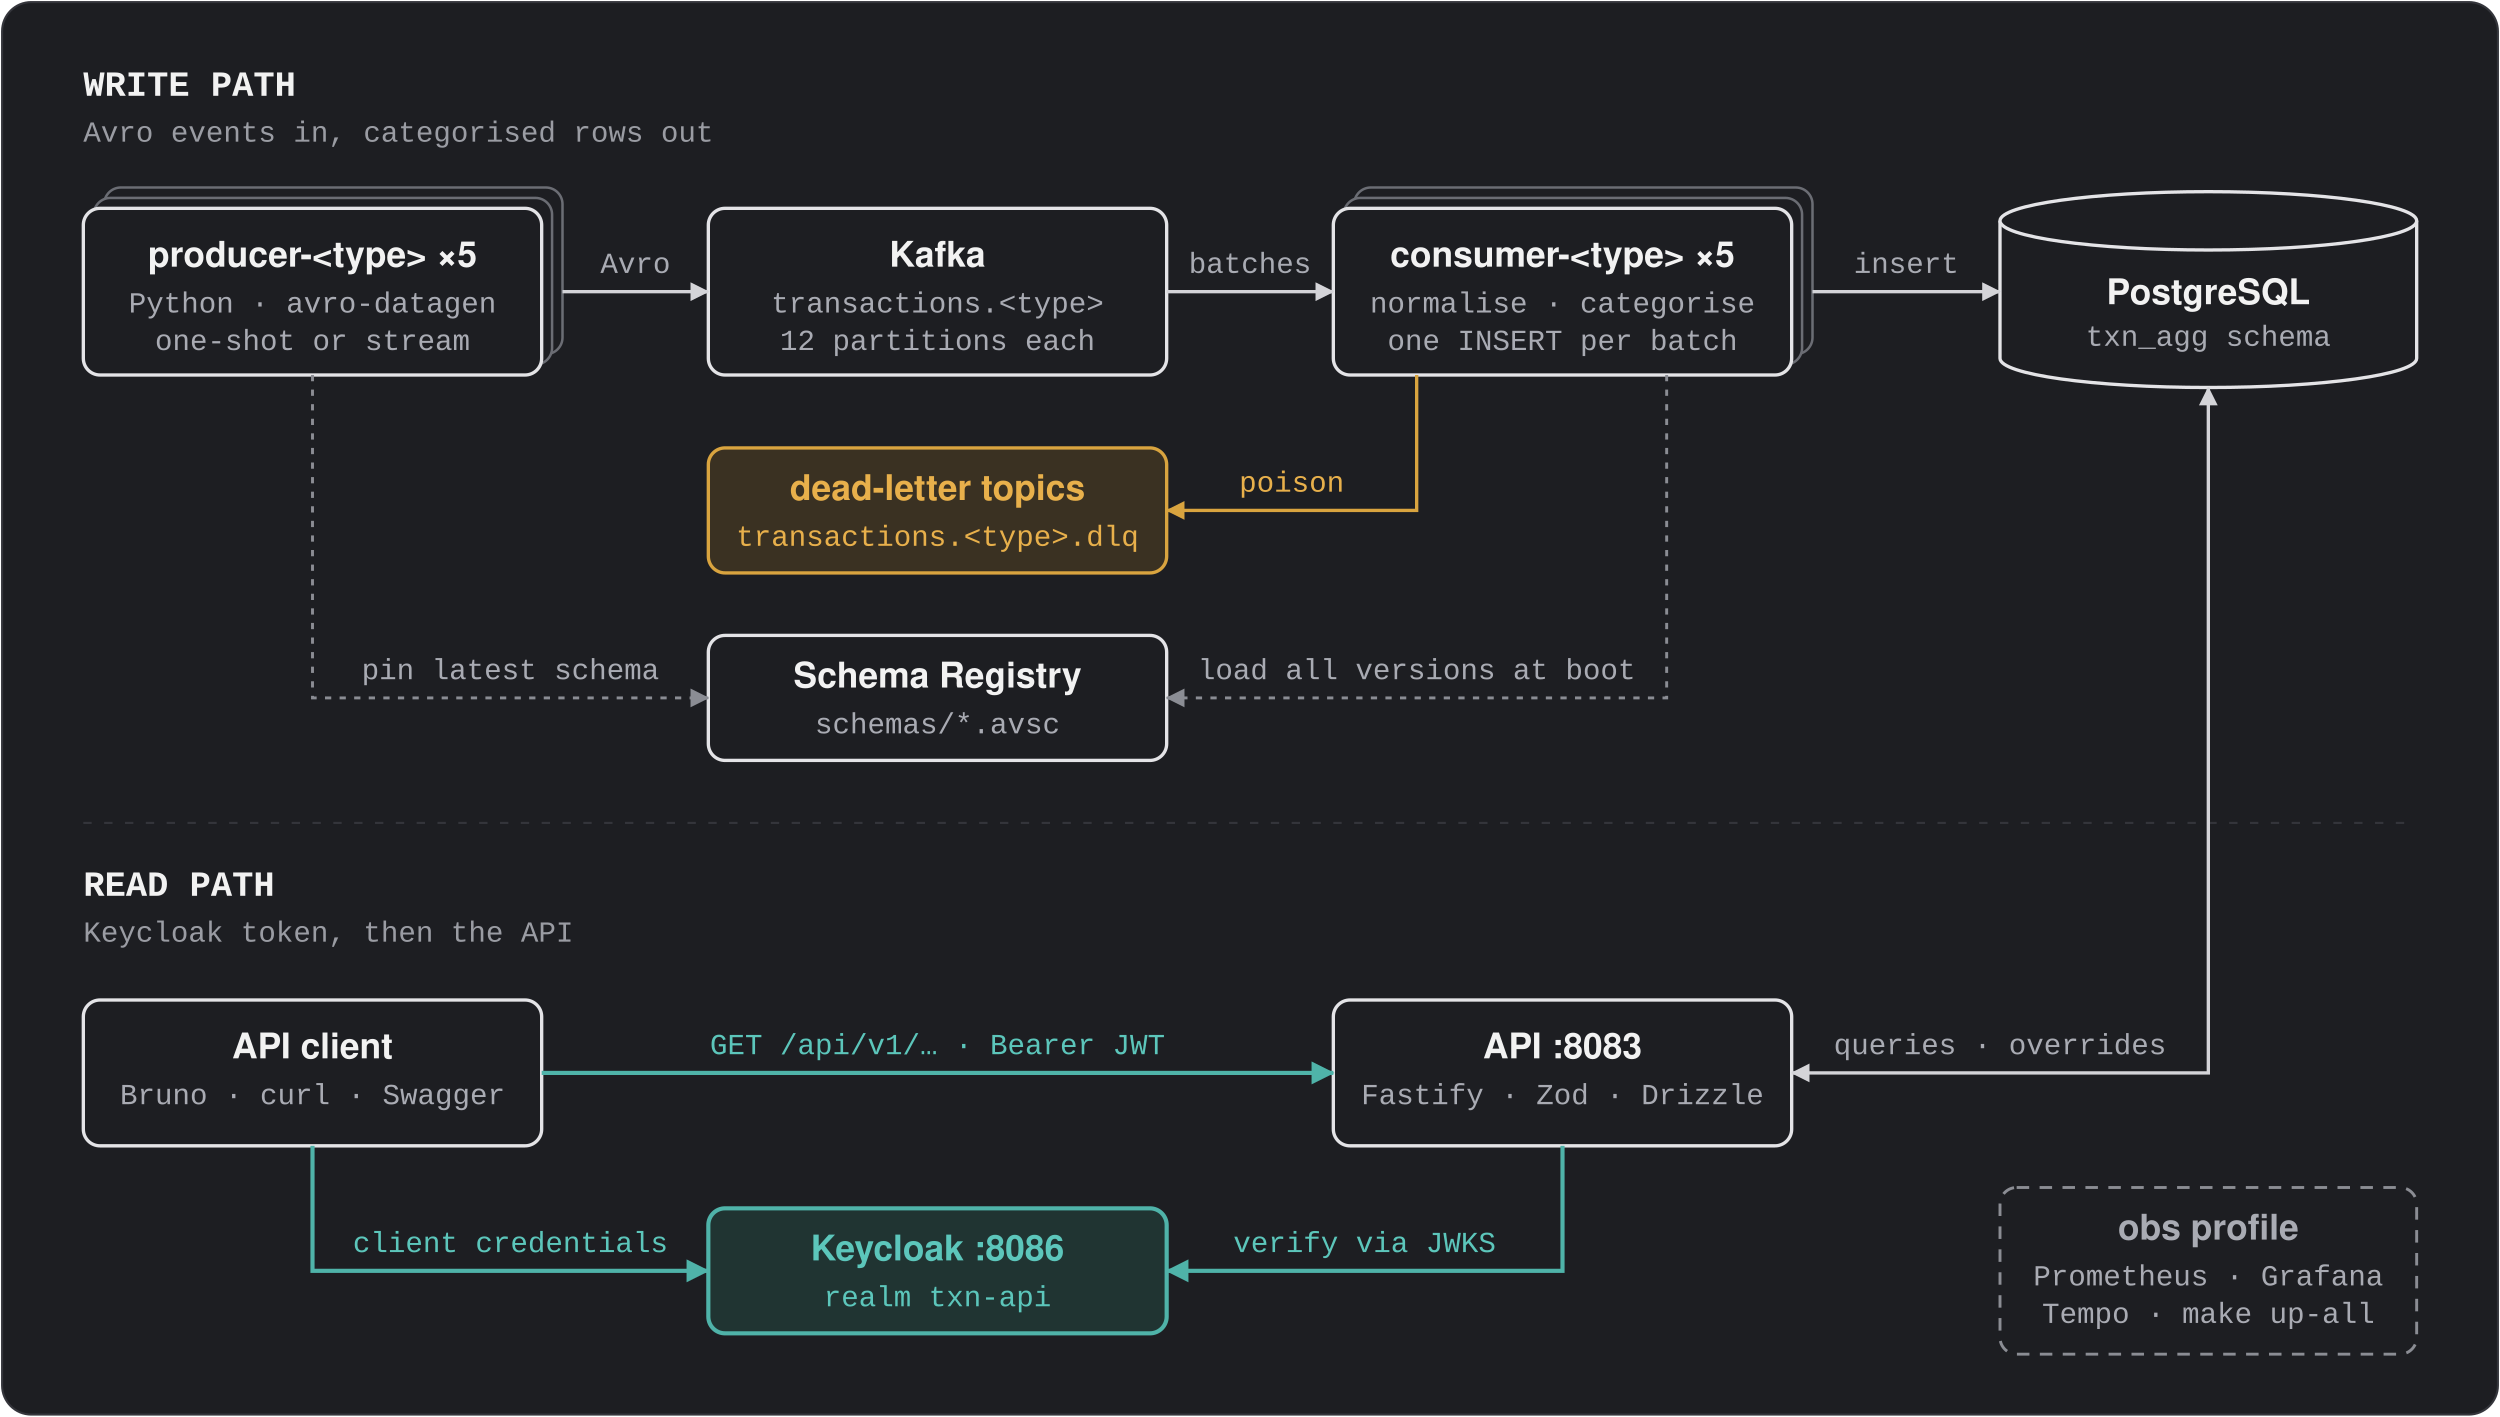
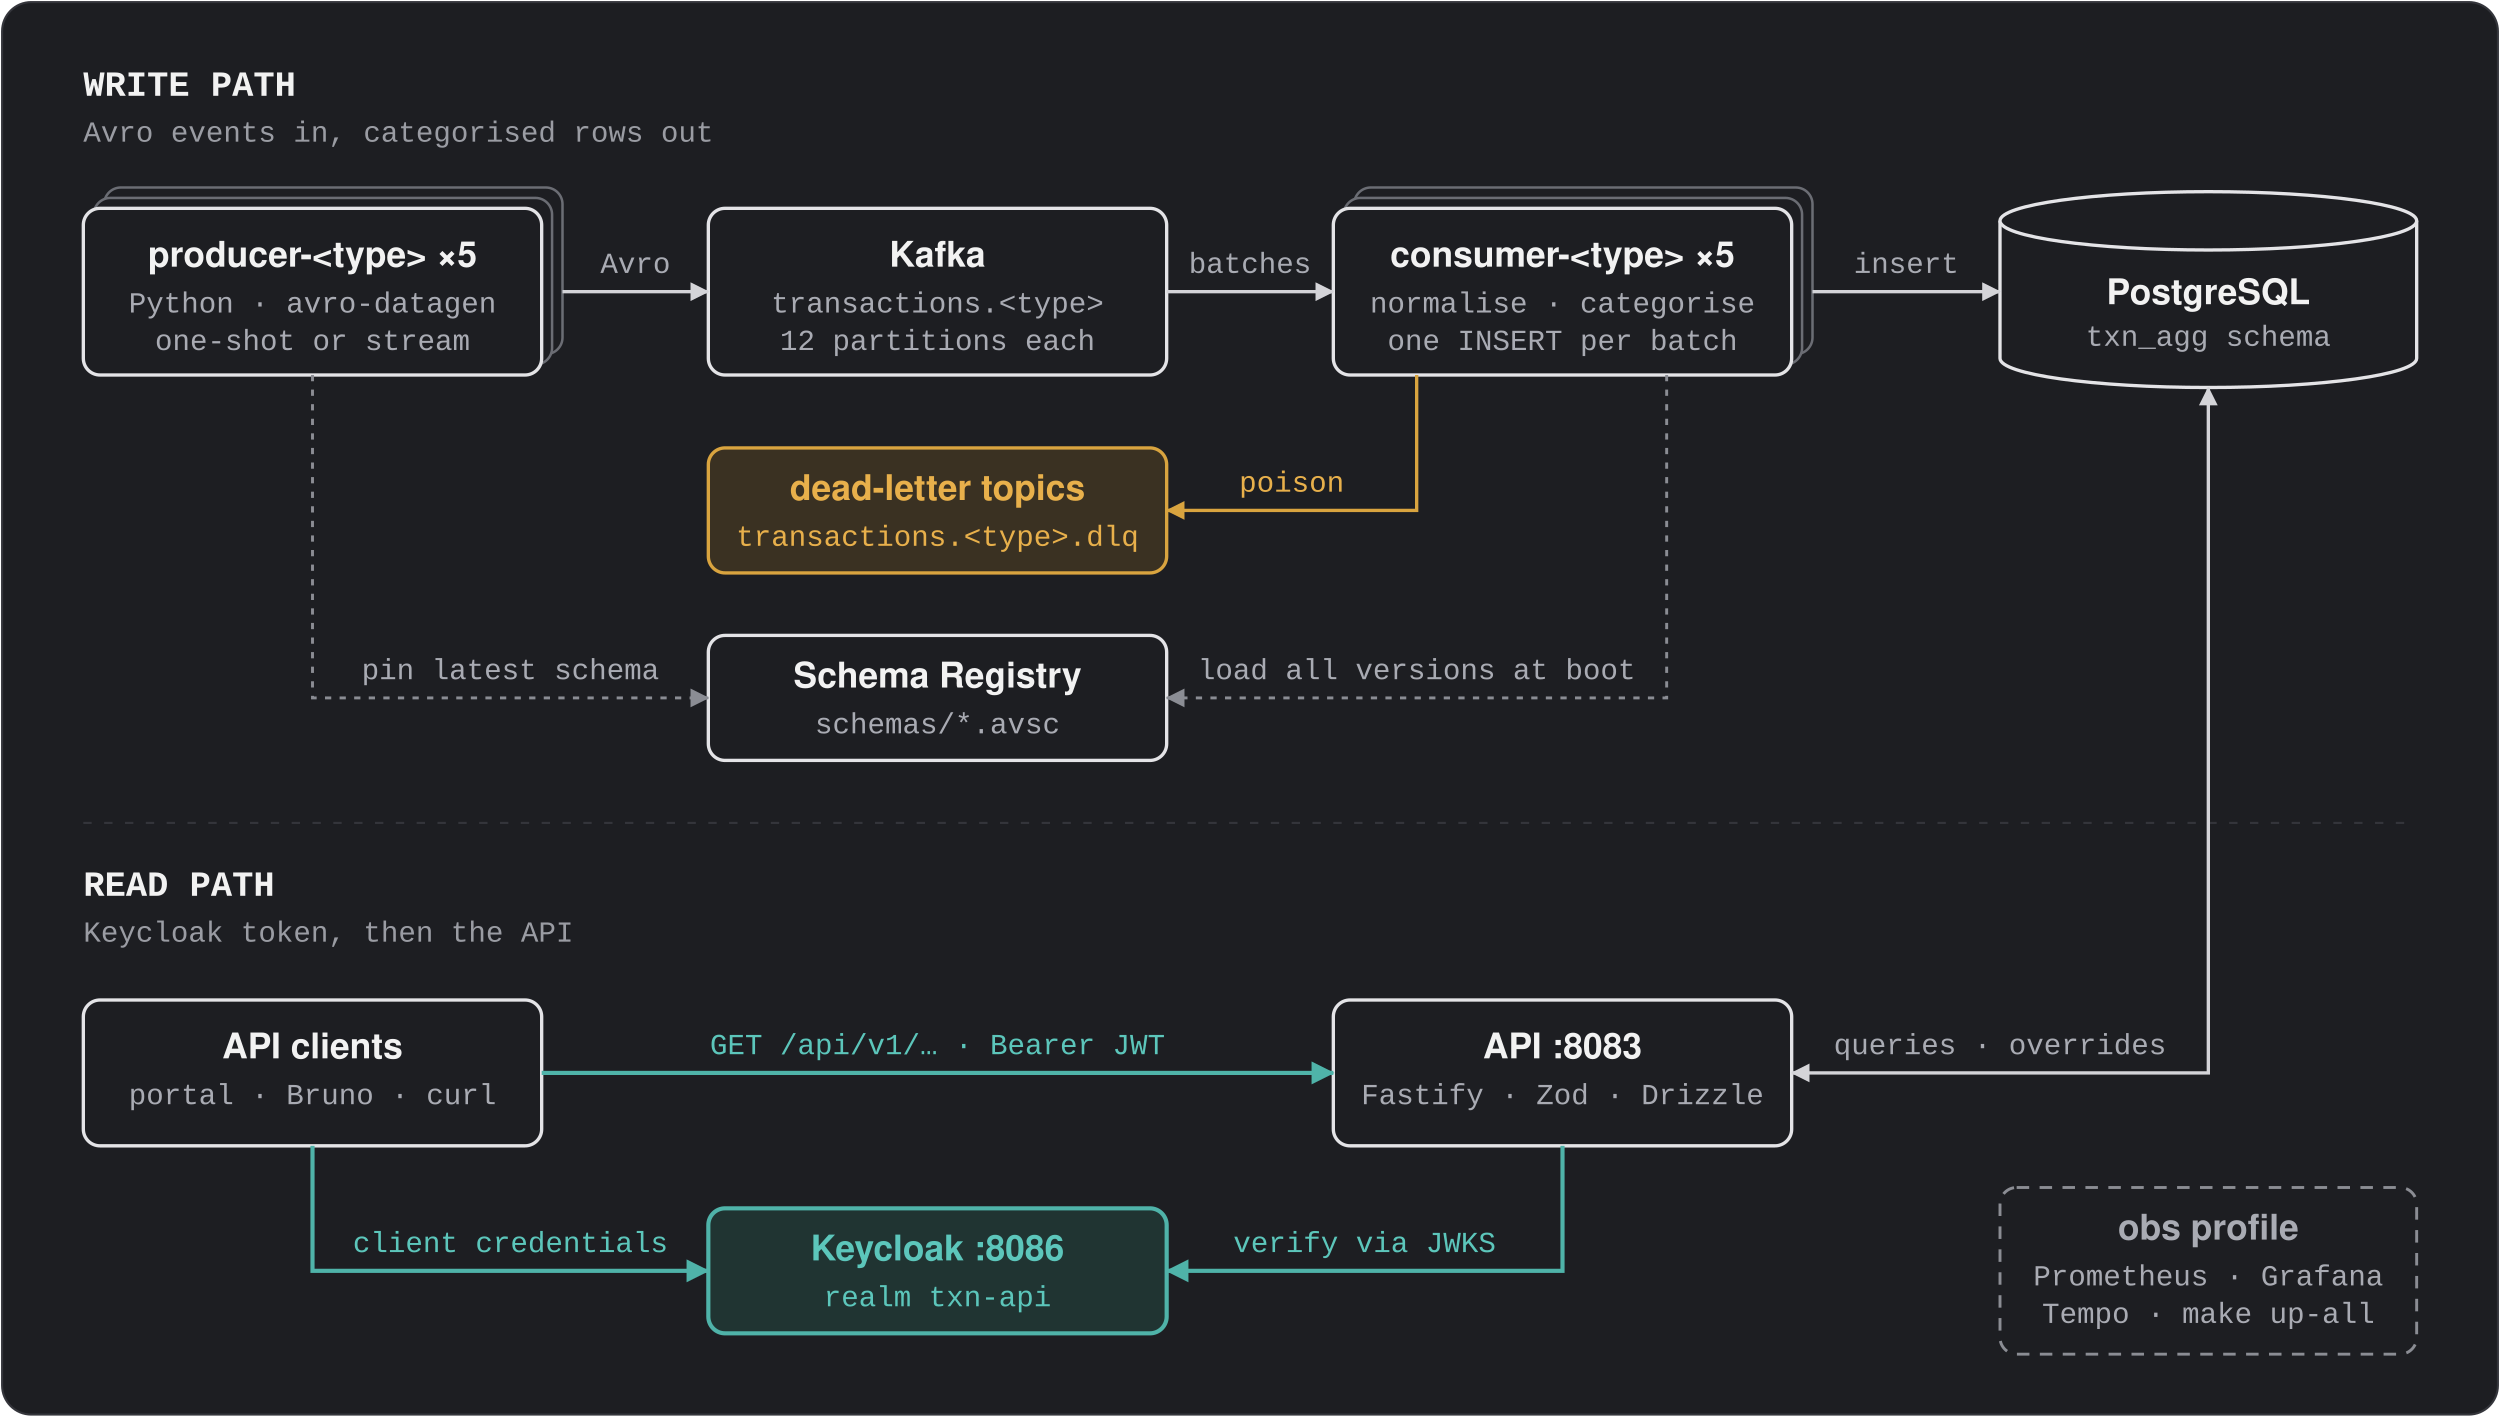
<svg xmlns="http://www.w3.org/2000/svg" viewBox="0 0 1200 680" width="1200" height="680" role="img" aria-labelledby="title description">
  <defs>
    <style>
			.lane-title { font: 700 17px ui-monospace, SFMono-Regular, Menlo, Consolas, "Liberation Mono", monospace; fill: #f2f2f2; }
			.lane-subtitle { font: 14px ui-monospace, SFMono-Regular, Menlo, Consolas, "Liberation Mono", monospace; fill: #9a9ca3; }
			.box-title { font: 600 17px -apple-system, BlinkMacSystemFont, "Segoe UI", Helvetica, Arial, sans-serif; fill: #f2f2f2; }
			.box-detail { font: 14px ui-monospace, SFMono-Regular, Menlo, Consolas, "Liberation Mono", monospace; fill: #a9abb3; }
			.edge-label { font: 14px ui-monospace, SFMono-Regular, Menlo, Consolas, "Liberation Mono", monospace; fill: #a9abb3; paint-order: stroke; stroke: #1d1e22; stroke-width: 5px; stroke-linejoin: round; }
			.box { fill: #1d1e22; stroke: #e4e4e7; stroke-width: 1.6; }
			.stack { fill: #1d1e22; stroke: #6b6d74; stroke-width: 1.2; }
			.edge { fill: none; stroke: #d4d4d8; stroke-width: 1.6; }

			.teal-box { fill: #203432; stroke: #4fb3a9; stroke-width: 2; }
			.teal-edge { fill: none; stroke: #4fb3a9; stroke-width: 2; }
			.teal-text { fill: #5cc6bb; }

			.amber-box { fill: #3a3122; stroke: #d9a43f; stroke-width: 1.6; }
			.amber-edge { fill: none; stroke: #d9a43f; stroke-width: 1.6; }
			.amber-text { fill: #e8b04b; }

			.lookup-edge { fill: none; stroke: #8b8d94; stroke-width: 1.4; stroke-dasharray: 3 4; }
			.optional-box { fill: #1d1e22; stroke: #8b8d94; stroke-width: 1.4; stroke-dasharray: 6 5; }
			.lane-divider { stroke: #34353b; stroke-width: 1; stroke-dasharray: 4 6; }
		</style>
    <marker id="arrow-neutral" viewBox="0 0 10 10" refX="9.5" refY="5" markerWidth="9" markerHeight="9" markerUnits="userSpaceOnUse" orient="auto-start-reverse">
      <path d="M0,0 L10,5 L0,10 z" fill="#d4d4d8" />
    </marker>
    <marker id="arrow-teal" viewBox="0 0 10 10" refX="9.5" refY="5" markerWidth="11" markerHeight="11" markerUnits="userSpaceOnUse" orient="auto">
      <path d="M0,0 L10,5 L0,10 z" fill="#4fb3a9" />
    </marker>
    <marker id="arrow-amber" viewBox="0 0 10 10" refX="9.5" refY="5" markerWidth="9" markerHeight="9" markerUnits="userSpaceOnUse" orient="auto">
      <path d="M0,0 L10,5 L0,10 z" fill="#d9a43f" />
    </marker>
    <marker id="arrow-lookup" viewBox="0 0 10 10" refX="9.5" refY="5" markerWidth="9" markerHeight="9" markerUnits="userSpaceOnUse" orient="auto">
      <path d="M0,0 L10,5 L0,10 z" fill="#8b8d94" />
    </marker>
  </defs>
  <rect x="1" y="1" width="1198" height="678" rx="14" fill="#1d1e22" stroke="#34353b" />
  <text class="lane-title" x="40" y="46">WRITE PATH</text>
  <text class="lane-subtitle" x="40" y="68">Avro events in, categorised rows out</text>
  <rect class="stack" x="50" y="90" width="220" height="80" rx="8" />
  <rect class="stack" x="45" y="95" width="220" height="80" rx="8" />
  <rect class="box" x="40" y="100" width="220" height="80" rx="8" />
  <text class="box-title" x="150" y="128" text-anchor="middle">producer-&lt;type&gt; ×5</text>
  <text class="box-detail" x="150" y="150" text-anchor="middle">Python · avro-datagen</text>
  <text class="box-detail" x="150" y="168" text-anchor="middle">one-shot or stream</text>
  <rect class="box" x="340" y="100" width="220" height="80" rx="8" />
  <text class="box-title" x="450" y="128" text-anchor="middle">Kafka</text>
  <text class="box-detail" x="450" y="150" text-anchor="middle">transactions.&lt;type&gt;</text>
  <text class="box-detail" x="450" y="168" text-anchor="middle">12 partitions each</text>
  <rect class="amber-box" x="340" y="215" width="220" height="60" rx="8" />
  <text class="box-title amber-text" x="450" y="240" text-anchor="middle">dead-letter topics</text>
  <text class="box-detail amber-text" x="450" y="262" text-anchor="middle">transactions.&lt;type&gt;.dlq</text>
  <rect class="box" x="340" y="305" width="220" height="60" rx="8" />
  <text class="box-title" x="450" y="330" text-anchor="middle">Schema Registry</text>
  <text class="box-detail" x="450" y="352" text-anchor="middle">schemas/*.avsc</text>
  <rect class="stack" x="650" y="90" width="220" height="80" rx="8" />
  <rect class="stack" x="645" y="95" width="220" height="80" rx="8" />
  <rect class="box" x="640" y="100" width="220" height="80" rx="8" />
  <text class="box-title" x="750" y="128" text-anchor="middle">consumer-&lt;type&gt; ×5</text>
  <text class="box-detail" x="750" y="150" text-anchor="middle">normalise · categorise</text>
  <text class="box-detail" x="750" y="168" text-anchor="middle">one INSERT per batch</text>
  <path d="M960,106 L960,172 A100,14 0 0 0 1160,172 L1160,106" fill="#1d1e22" stroke="#e4e4e7" stroke-width="1.6" />
  <ellipse cx="1060" cy="106" rx="100" ry="14" fill="#1d1e22" stroke="#e4e4e7" stroke-width="1.6" />
  <text class="box-title" x="1060" y="146" text-anchor="middle">PostgreSQL</text>
  <text class="box-detail" x="1060" y="166" text-anchor="middle">txn_agg schema</text>
  <line class="edge" x1="270" y1="140" x2="340" y2="140" marker-end="url(#arrow-neutral)" />
  <text class="edge-label" x="305" y="131" text-anchor="middle">Avro</text>
  <line class="edge" x1="560" y1="140" x2="640" y2="140" marker-end="url(#arrow-neutral)" />
  <text class="edge-label" x="600" y="131" text-anchor="middle">batches</text>
  <line class="edge" x1="870" y1="140" x2="960" y2="140" marker-end="url(#arrow-neutral)" />
  <text class="edge-label" x="915" y="131" text-anchor="middle">insert</text>
  <path class="amber-edge" d="M680,180 V245 H560" marker-end="url(#arrow-amber)" />
  <text class="edge-label amber-text" x="620" y="236" text-anchor="middle">poison</text>
  <path class="lookup-edge" d="M150,180 V335 H340" marker-end="url(#arrow-lookup)" />
  <text class="edge-label" x="245" y="326" text-anchor="middle">pin latest schema</text>
  <path class="lookup-edge" d="M800,180 V335 H560" marker-end="url(#arrow-lookup)" />
  <text class="edge-label" x="680" y="326" text-anchor="middle">load all versions at boot</text>
  <line class="lane-divider" x1="40" y1="395" x2="1160" y2="395" />
  <text class="lane-title" x="40" y="430">READ PATH</text>
  <text class="lane-subtitle" x="40" y="452">Keycloak token, then the API</text>
  <rect class="box" x="40" y="480" width="220" height="70" rx="8" />
-   <text class="box-title" x="150" y="508" text-anchor="middle">API client</text>
-   <text class="box-detail" x="150" y="530" text-anchor="middle">Bruno · curl · Swagger</text>
+   <text class="box-title" x="150" y="508" text-anchor="middle">API clients</text>
+   <text class="box-detail" x="150" y="530" text-anchor="middle">portal · Bruno · curl</text>
  <rect class="box" x="640" y="480" width="220" height="70" rx="8" />
  <text class="box-title" x="750" y="508" text-anchor="middle">API :8083</text>
  <text class="box-detail" x="750" y="530" text-anchor="middle">Fastify · Zod · Drizzle</text>
  <rect class="teal-box" x="340" y="580" width="220" height="60" rx="8" />
  <text class="box-title teal-text" x="450" y="605" text-anchor="middle">Keycloak :8086</text>
  <text class="box-detail teal-text" x="450" y="627" text-anchor="middle">realm txn-api</text>
  <rect class="optional-box" x="960" y="570" width="200" height="80" rx="8" />
  <text class="box-title" x="1060" y="595" text-anchor="middle" style="fill: #a9abb3">obs profile</text>
  <text class="box-detail" x="1060" y="617" text-anchor="middle">Prometheus · Grafana</text>
  <text class="box-detail" x="1060" y="635" text-anchor="middle">Tempo · make up-all</text>
  <line class="teal-edge" x1="260" y1="515" x2="640" y2="515" marker-end="url(#arrow-teal)" />
  <text class="edge-label teal-text" x="450" y="506" text-anchor="middle">GET /api/v1/… · Bearer JWT</text>
  <path class="teal-edge" d="M150,550 V610 H340" marker-end="url(#arrow-teal)" />
  <text class="edge-label teal-text" x="245" y="601" text-anchor="middle">client credentials</text>
  <path class="teal-edge" d="M750,550 V610 H560" marker-end="url(#arrow-teal)" />
  <text class="edge-label teal-text" x="655" y="601" text-anchor="middle">verify via JWKS</text>
  <path class="edge" d="M1060,186 V515 H860" marker-start="url(#arrow-neutral)" marker-end="url(#arrow-neutral)" />
  <text class="edge-label" x="960" y="506" text-anchor="middle">queries · overrides</text>
</svg>
